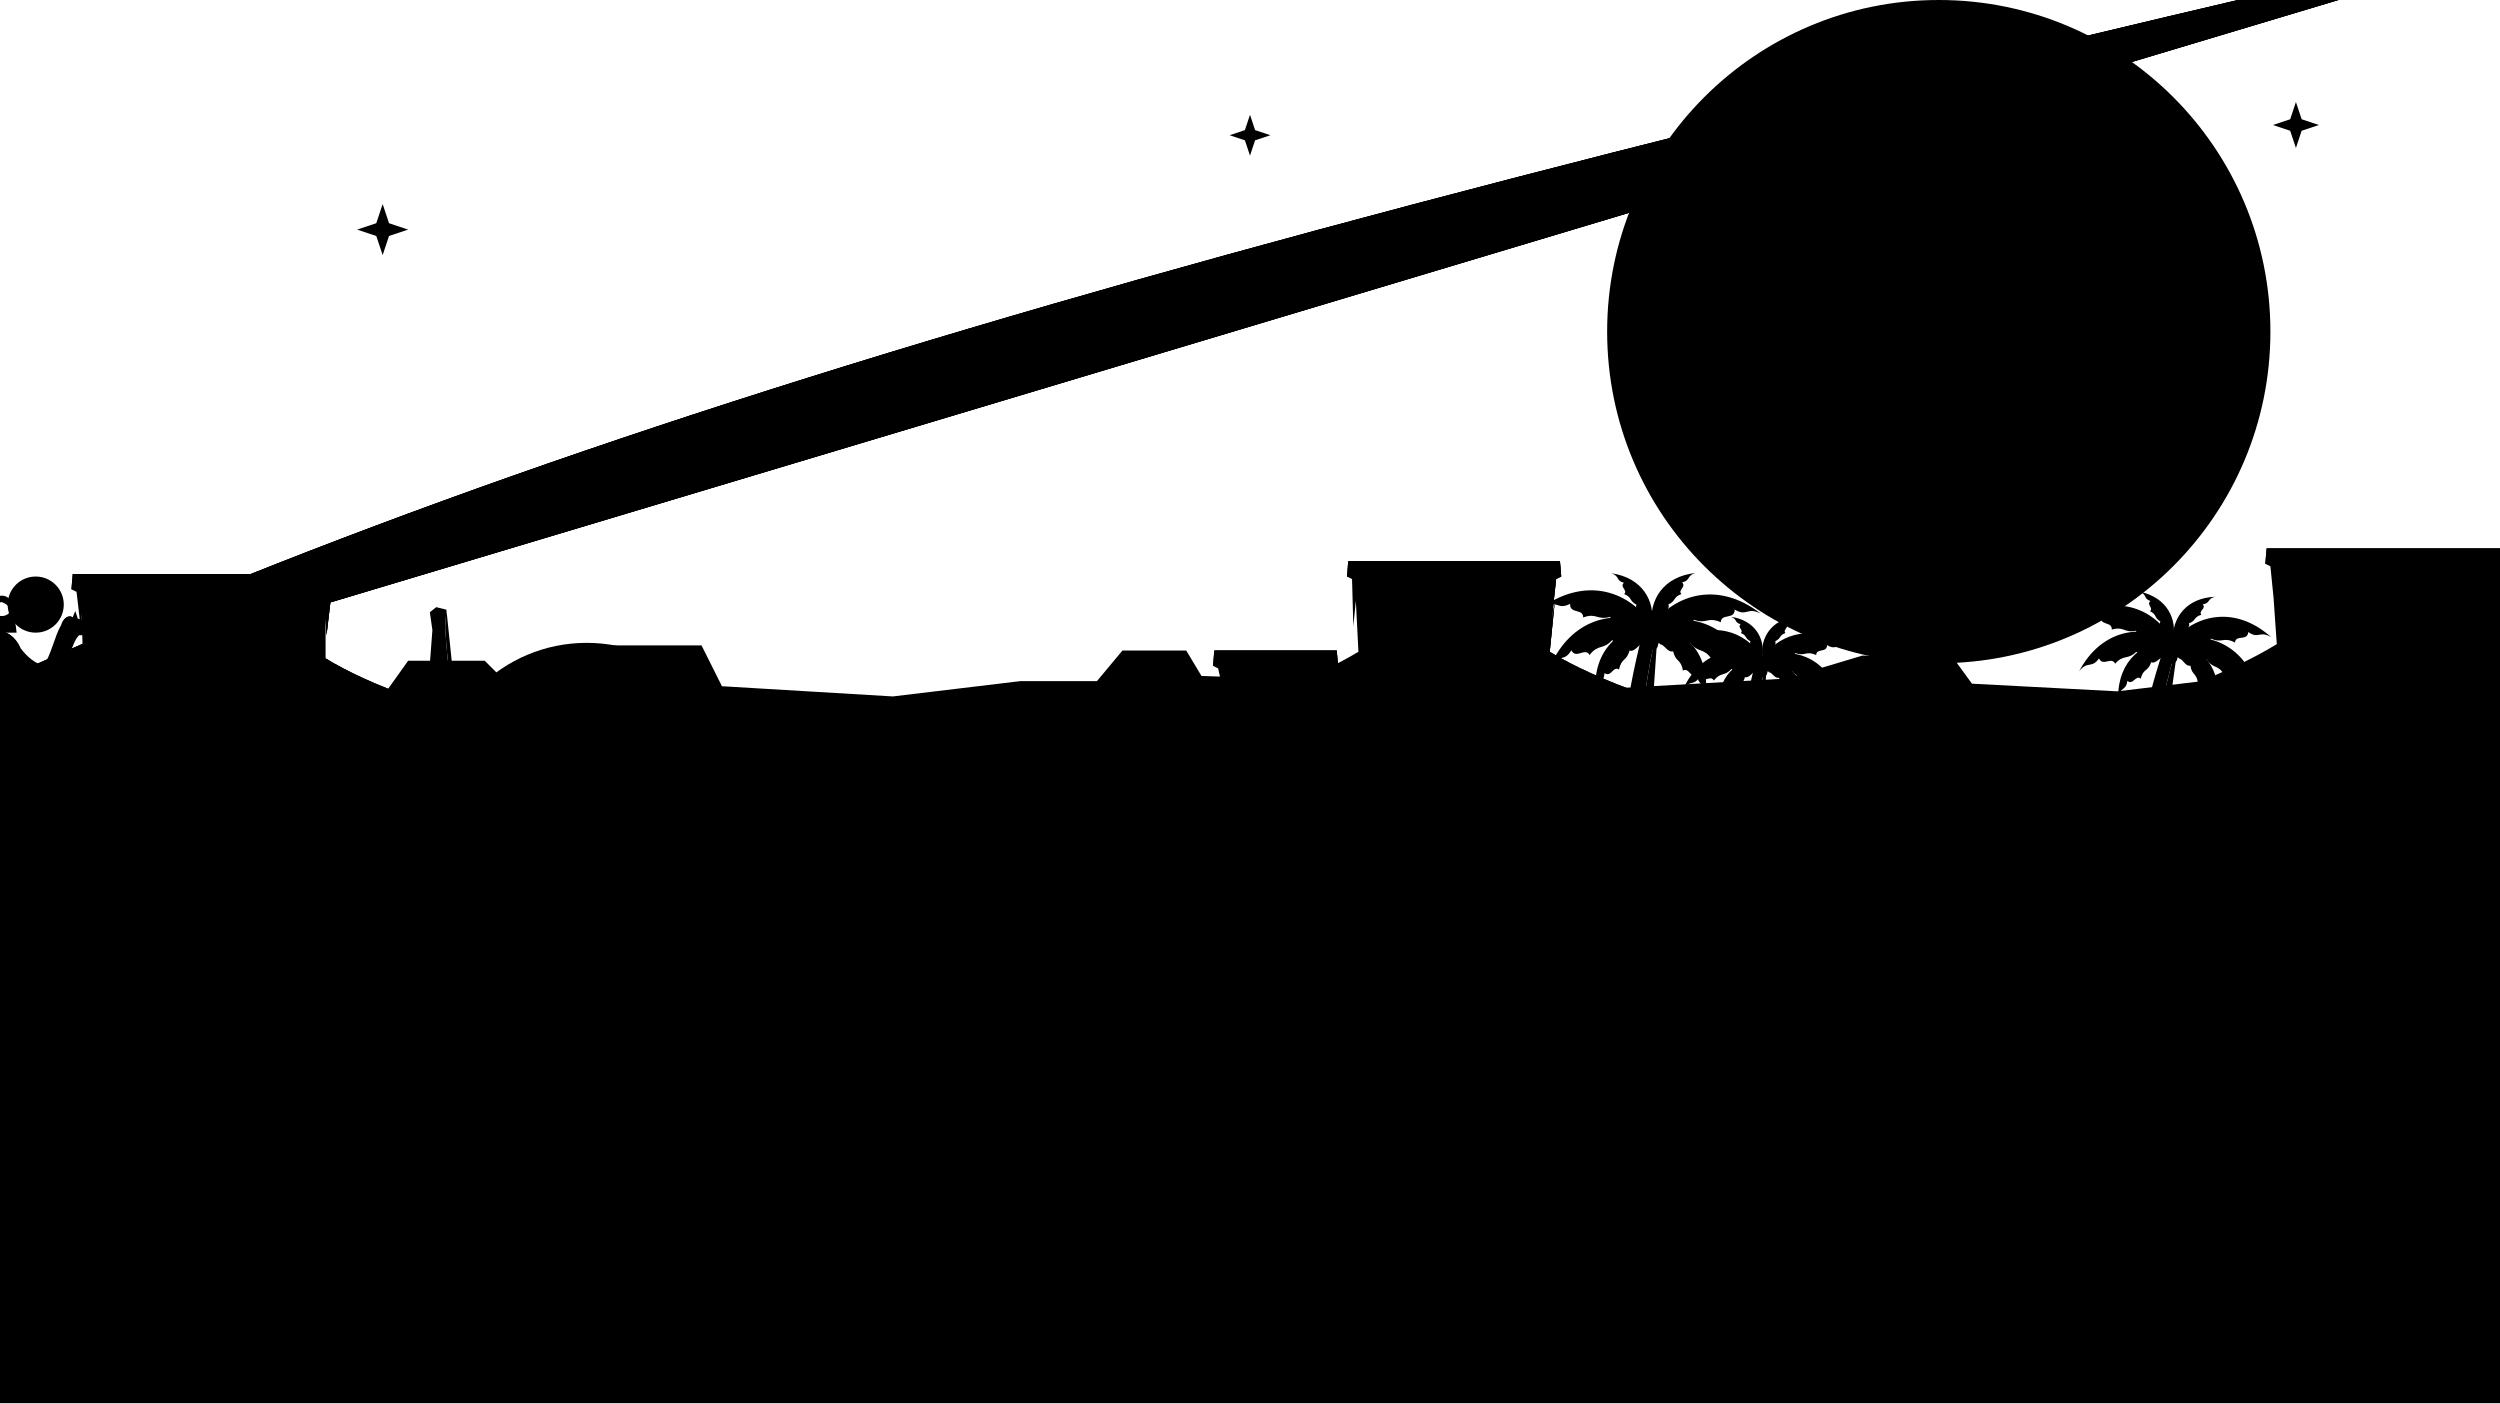
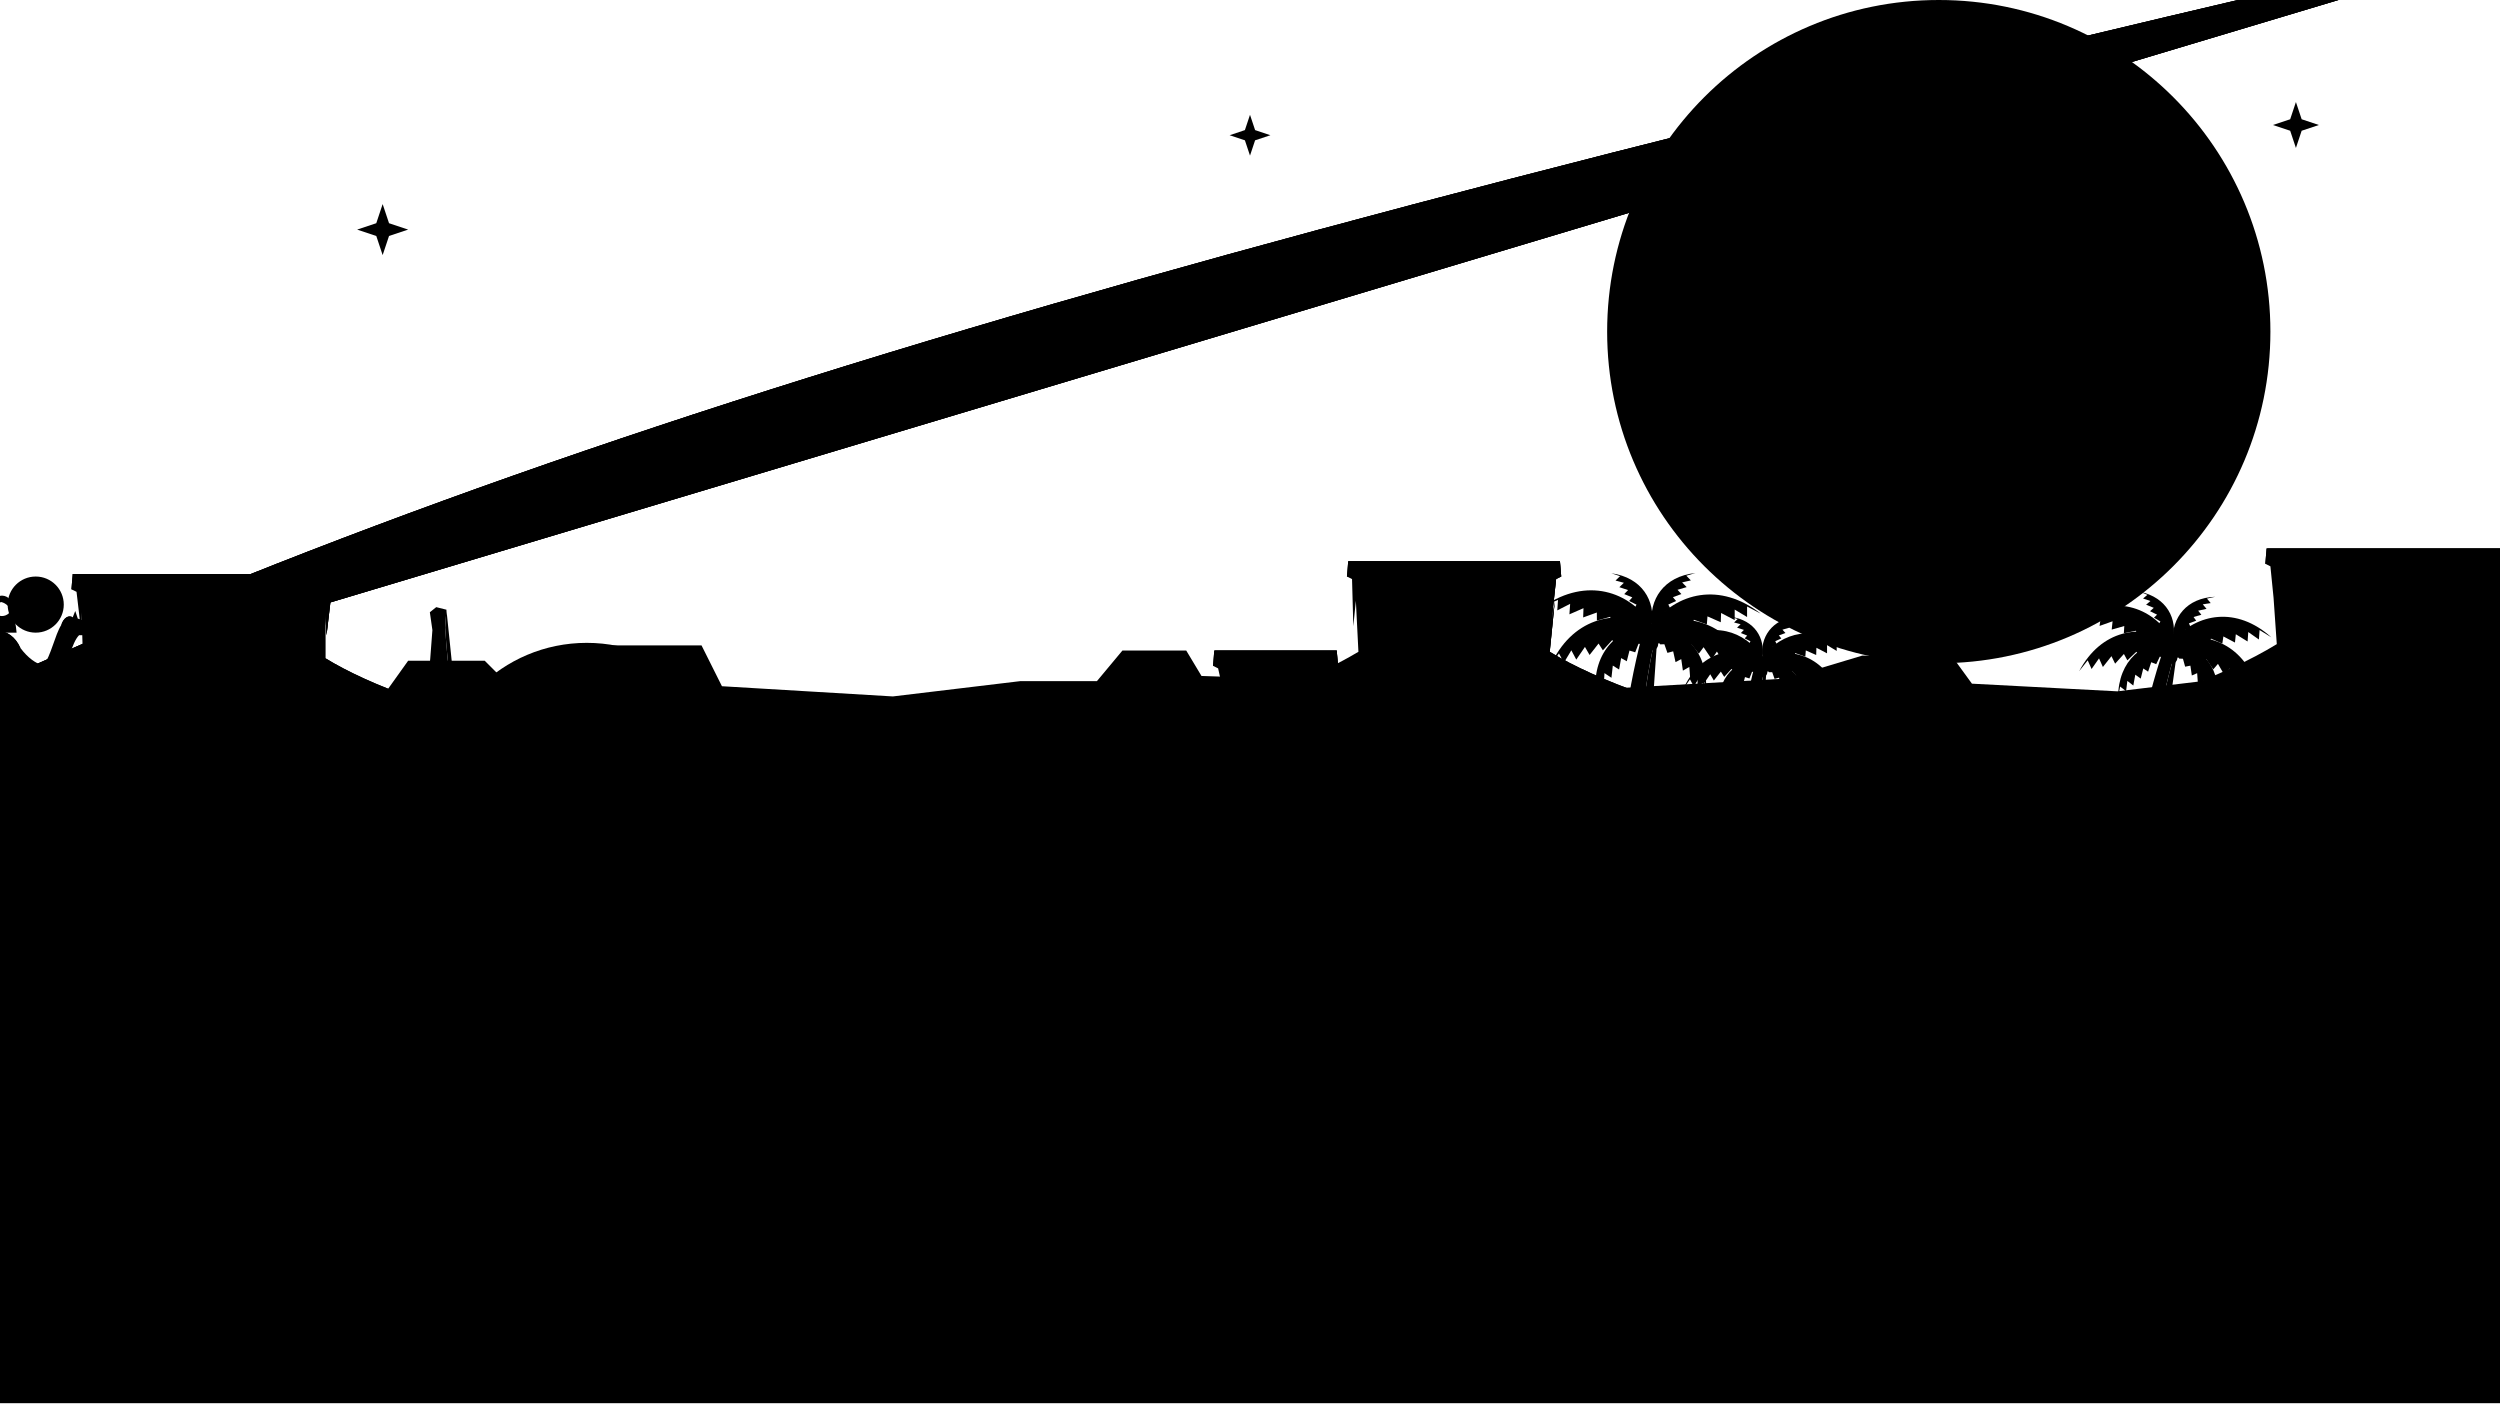
<svg data-part="camera" viewBox="0 0 196 110" preserveAspectRatio="xMidYMid slice" width="100%" height="100%" aria-hidden="true" focusable="false">
  <path data-part="milky-way" d="M-10 58C40 34 96 18 210-8" />
  <path data-part="milky-way" style="--w:18" d="M-10 58C40 34 96 18 210-8" />
  <path data-part="milky-core" d="M-10 58C40 34 96 18 210-8" />
  <path data-part="star" style="--i:0;--s:1.2" d="M64.2 8.6h.1M15.4 6h.1M112.8 19.5h.1M124.7 18.4h.1M89 15.2h.1M170.1 15.8h.1M6.3 22.3h.1M185 32.4h.1M21.9 29.9h.1M6.9 40.5h.1M34.1 36h.1" />
  <path data-part="star" style="--i:1;--s:.9" d="M127 5.2h.1M83.5 38.4h.1M189.4 4h.1M107.2 4.8h.1M48.9 27.3h.1M163.3 43.6h.1M34.3 7.2h.1M101 29.2h.1M42.1 9.1h.1M119.9 8.5h.1M7.4 14.3h.1" />
  <path data-part="star" style="--i:2;--s:.7" d="M104.9 18.1h.1M25.8 11.8h.1M61.2 37.9h.1M132.6 20.8h.1M102.8 40.5h.1M93 31.2h.1M55.5 20.3h.1M174.7 36.3h.1M2 8.7h.1M71.9 7.4h.1M185.7 21.7h.1" />
  <path data-part="star" style="--i:3;--s:.55" d="M13.1 24.3h.1M122.5 43.7h.1M36.7 27.6h.1M62.3 27.8h.1M9.5 31.4h.1M76.1 31.4h.1M70.9 40.9h.1M77.3 19.6h.1M21.5 18h.1M91.5 23.3h.1M181.9 45.5h.1" />
  <path data-part="sparkle" style="--i:0" d="M30 16l.5 1.5 1.5.5-1.5.5-.5 1.5-.5-1.5-1.5-.5 1.5-.5Z" />
  <path data-part="sparkle" style="--i:1" d="M98 9l.4 1.2 1.2.4-1.2.4-.4 1.2-.4-1.2-1.2-.4 1.2-.4Z" />
  <path data-part="sparkle" style="--i:2" d="M180 8l.45 1.35 1.35.45-1.35.45-.45 1.35-.45-1.35-1.35-.45 1.35-.45Z" />
  <g data-part="meteor" style="--i:0">
    <path data-part="meteor-tail" d="M84 6 64 16" />
    <path data-part="meteor-head" d="M70 13 64 16" />
  </g>
  <g data-part="meteor" style="--i:1">
    <path data-part="meteor-tail" d="M150 4 134 11" />
    <path data-part="meteor-head" d="M139 8.8 134 11" />
  </g>
  <g data-part="moon">
    <circle data-part="halo" cx="152" cy="26" r="26" />
    <circle data-part="halo" cx="152" cy="26" r="20" />
    <circle data-part="halo" cx="152" cy="26" r="15" />
    <circle data-part="halo" cx="152" cy="26" r="11.5" />
    <circle data-part="moon-disc" cx="152" cy="26" r="8.5" />
    <circle data-part="crater" cx="149" cy="24" r="1.6" />
    <circle data-part="crater" cx="155.2" cy="29" r="1.1" />
    <circle data-part="crater" cx="154.4" cy="22" r=".8" />
    <circle data-part="crater" cx="148.6" cy="29.6" r=".7" />
  </g>
  <path data-part="cloud" style="--i:0" d="M128 33h20M136 36.5h30M150 40h14" />
  <path data-part="cloud" style="--i:1" d="M30 30h26M40 33.5h18" />
  <g transform="translate(152 26)">
    <g data-part="bat" style="--i:0">
      <g transform="translate(0 -2)">
        <path data-part="bat-wing" d="M0 0C-1.5-1.6-3-1.8-4.2-.6-3.4-.4-3 0-2.8.6-2 .2-1 .3 0 1 1 .3 2 .2 2.8.6 3 0 3.4-.4 4.2-.6 3-1.8 1.5-1.6 0 0Z" />
      </g>
    </g>
    <g data-part="bat" style="--i:1">
      <g transform="translate(9 3) scale(.7)">
        <path data-part="bat-wing" d="M0 0C-1.5-1.6-3-1.8-4.2-.6-3.4-.4-3 0-2.8.6-2 .2-1 .3 0 1 1 .3 2 .2 2.8.6 3 0 3.4-.4 4.2-.6 3-1.8 1.5-1.6 0 0Z" />
      </g>
    </g>
  </g>
  <g data-part="layer-horizon">
    <path data-part="mesa-distant" d="M-30 60V55.5L-24 55 -22 52.6H-17L-15.6 54.6 -6 55.2 4 54.6H30L32 51.8H38L39.4 53.2H44L46 50.6H55L56.6 53.8 70 54.6 80 53.4H86L88 51H93L94.2 53 126 54 140 53.2 146 51.4H153L154.6 53.6 166 54.2 176 53 226 55V60Z" />
  </g>
  <g data-part="layer-far">
    <path data-part="mesa" d="M-34.6 57.5Q-25.1 55.4 -20.5 52.8L-20.7 49.7L-20.7 51.3L-21 48.4L-21.4 48.2L-21.3 47H-2.7L-2.6 48.2L-3 48.4L-3.1 51.3L-3.3 49.7L-3.5 52.8Q1.1 55.4 10.7 57.5ZM-10.2 57.5Q1.1 54.9 6.5 51.6L6.4 48L6.4 49.8L6 46.4L5.6 46.2L5.7 45H26.3L26.4 46.2L26 46.4L25.6 49.8L25.5 48L25.5 51.6Q30.9 54.9 42.2 57.5ZM90.5 57.5Q94 56.4 96 55.1L95.6 53.2L95.9 54.2L95.5 52.4L95.1 52.2L95.2 51H104.8L104.9 52.2L104.5 52.4L104.4 54.2L104 53.2L104 55.1Q106 56.4 109.5 57.5ZM88.5 57.5Q100.7 54.6 106.5 51.1L106.3 47.1L106.1 49.1L106 45.4L105.6 45.2L105.7 44H122.3L122.4 45.2L122 45.4L121.6 49.1L121.9 47.1L121.5 51.1Q127.3 54.6 139.6 57.5ZM159.2 57.5Q172.3 54.3 178.5 50.5L178.2 46.2L178.4 48.4L178 44.4L177.6 44.2L177.7 43H198.3L198.4 44.2L198 44.4L197.7 48.4L197.7 46.2L197.5 50.5Q203.7 54.3 216.8 57.5ZM195 57.5Q199.2 55.9 201.5 54L201.1 51.5L201.5 52.7L201 50.4L200.6 50.2L200.7 49H211.3L211.4 50.2L211 50.4L210.5 52.7L210.8 51.5L210.5 54Q212.8 55.9 217 57.5Z" />
    <path data-part="mesa-lit" d="M-8.8 48.4H-3L-3.1 51.3L-3.3 49.7L-3.5 52.8Q1.1 55.4 10.7 57.5H-7.3L-8 52.8ZM19.6 46.4H26L25.6 49.8L25.5 48L25.5 51.6Q30.9 54.9 42.2 57.5H21.1L20.4 51.6ZM101.6 52.4H104.5L104.4 54.2L104 53.2L104 55.1Q106 56.4 109.5 57.5H103.1L102.4 55.1ZM116.9 45.4H122L121.6 49.1L121.9 47.1L121.5 51.1Q127.3 54.6 139.6 57.5H118.4L117.7 51.1ZM191.6 44.4H198L197.7 48.4L197.7 46.2L197.5 50.5Q203.7 54.3 216.8 57.5H193.1L192.4 50.5ZM207.8 50.4H211L210.5 52.7L210.8 51.5L210.5 54Q212.8 55.9 217 57.5H209.3L208.6 54Z" />
    <path data-part="talus" d="M-22.2 54l-2.7 2.8M-24.1 54l-5.6 2.8M-22.9 54l-3.8 2.8M0.3 54l5.9 2.8M-1.3 54l3.5 2.8M-2.1 54l2.2 2.8M2.4 53.1l-6.5 3.5M4.5 53.1l-3.1 3.5M4.6 53.1l-3 3.5M29.8 53.1l6.7 3.5M29.5 53.1l6.3 3.5M27.7 53.1l3.5 3.5M95.5 55.7l-0.7 1.4M95.3 55.7l-1.1 1.4M95.1 55.7l-1.4 1.4M104.5 55.7l0.8 1.4M104.6 55.7l1 1.4M104.8 55.7l1.2 1.4M102.9 52.7l-5.6 3.9M104.7 52.7l-2.8 3.9M102.8 52.7l-5.8 3.9M126.4 52.7l7.7 3.9M126 52.7l7.1 3.9M125.5 52.7l6.3 3.9M175.1 52.2l-5.4 4.2M175.7 52.2l-4.4 4.2M173.8 52.2l-7.4 4.2M202.7 52.2l8.2 4.2M200.8 52.2l5.2 4.2M199.4 52.2l3 4.2M200.6 54.9l-1.5 2.1M200.2 54.9l-2.1 2.1M200.4 54.9l-1.8 2.1M211.7 54.9l1.9 2.1M211.9 54.9l2.2 2.1M211.5 54.9l1.5 2.1" />
    <path data-part="mesa-strata" d="M-20.4 49.9l3.9 -0.2M-15.2 49.9l4.1 0.1M-10.4 49.9l2.8 -0.2M-6 49.9l2.2 -0.2M-20.4 51.6l4.2 0.1M-15.4 51.6l1.7 0M-13 51.6l2.3 -0.1M-9.9 51.6l3.4 -0M-4.8 51.6l1.4 0.1M6.6 48l5.4 0.1M12.8 48l2.6 -0.2M16.1 48l4.7 -0.2M22.1 48l2.3 -0.2M6.6 49.7l4.1 -0.2M11.9 49.7l2.4 -0.1M16.1 49.7l4.7 -0.1M22.5 49.7l1.9 -0.1M96.1 53.6l5 0.1M102.3 53.6l1.6 -0.2M96.1 54.1l4.3 -0.1M102.1 54.1l1.7 -0.1M106.6 47.6l4.2 0.1M112.1 47.6l2.1 -0.2M115 47.6l5.1 0.1M106.6 48.9l4.1 -0M112.2 48.9l2.8 0.2M115.8 48.9l3.7 0.1M178.6 46.6l1.9 0.1M181.3 46.6l3.9 -0M186.2 46.6l4.3 -0M191.9 46.6l5.2 -0.1M178.6 48.3l4.2 -0.1M183.7 48.3l5.1 0.1M190 48.3l5.1 -0.1M196.6 48.3l1.4 -0M201.6 51.6l2.8 0.1M205.1 51.6l2.1 -0M208 51.6l2.3 -0.1M201.6 52.5l4.1 -0M207 52.5l2.7 0.2" />
    <path data-part="mesa-gully" d="M-9.4 52.8l-0.1 -1.7M-4 52.8l0.2 -2M-8.7 52.8l-0.2 -1.6M-15.4 52.8l0.2 -1.4M-13.6 52.8l-0.1 -1.9M-4.7 52.8l-0.3 -1.9M18.6 51.6l0.3 -1.5M10.8 51.6l0.2 -1.6M12.9 51.6l-0.3 -1.7M8.6 51.6l-0.2 -2M17.8 51.6l-0 -1.8M24.3 51.6l0 -1.9M101.5 55.1l-0.2 -1.4M100.4 55.1l0.1 -1.3M98.5 55.1l-0.2 -1.2M117.3 51.1l0.2 -2.2M119.8 51.1l0.1 -1.8M119.6 51.1l-0 -2.4M118.1 51.1l0 -2.4M115.7 51.1l0 -1.8M195.5 50.5l-0.1 -2.6M189.5 50.5l-0.2 -1.8M187.9 50.5l0.2 -2.5M191.8 50.5l-0.1 -2.7M182 50.5l-0.1 -2M182.9 50.5l0.1 -2M207.5 54l-0 -1.4M203.4 54l-0 -1.4M207.7 54l-0.1 -1.4" />
    <path data-part="mesa-cap" d="M-21.4 48.2L-21.3 47H-2.7L-2.6 48.2ZM5.6 46.2L5.7 45H26.3L26.4 46.2ZM95.1 52.2L95.2 51H104.8L104.9 52.2ZM105.6 45.2L105.7 44H122.3L122.4 45.2ZM177.6 44.2L177.7 43H198.3L198.4 44.2ZM200.6 50.2L200.7 49H211.3L211.4 50.2Z" />
    <path data-part="spire" d="M33 57.5Q33.6 54 33.9 49.4L33.7 48 34.2 47.6 35 47.8 34.9 49.2Q35.2 54 36 57.5Z" />
    <path data-part="mesa-rim" d="M-21.3 47H-2.7L-2.6 48.2L-3 48.4L-3.1 51.3L-3.3 49.7L-3.5 52.8M5.7 45H26.3L26.4 46.2L26 46.4L25.6 49.8L25.5 48L25.5 51.6M95.2 51H104.8L104.9 52.2L104.5 52.4L104.4 54.2L104 53.2L104 55.1M105.7 44H122.3L122.4 45.2L122 45.4L121.6 49.1L121.9 47.1L121.5 51.1M177.7 43H198.3L198.4 44.2L198 44.4L197.7 48.4L197.7 46.2L197.5 50.5M200.7 49H211.3L211.4 50.2L211 50.4L210.5 52.7L210.8 51.5L210.5 54M35 47.8 34.9 49.2Q35.2 54 36 57.5" />
    <path data-part="haze" d="M-30 56.6H226M-30 54.6H226" />
  </g>
  <g data-part="layer-mid">
    <path data-part="dune-far" d="M-40 60C-10 57 10 56 40 56.5S90 57.5 120 57 180 56 240 57V84H-40Z" />
    <path data-part="ridge" d="M-40 60C-10 57 10 56 40 56.5S90 57.5 120 57 180 56 240 57" />
    <path data-part="ripple" d="M8 61q6-1 12 0M46 62.5q8-1.2 16 0M98 61.5q7-1 14 0M150 62q6-1 12 0M26 65q9-1.2 18 0M120 65.5q8-1 16 0" />
    <g transform="translate(0 57)">
      <g data-part="caravan">
        <path data-part="leg" data-far="" d="M-2.3-3.1l-.25 1.6.25 1.5" />
        <path data-part="leg" data-far="" data-lag="" d="M3.4-3.1l.25 1.6-.25 1.5" />
        <path data-part="camel" d="M-4.5-4.2C-4.6-5.6-3.4-6.4-2.2-6.3-1.2-8 .8-8 1.6-6.2 2.2-5.4 2.8-5 3.4-4.8 4-5.6 4.3-7.2 4.8-8 5-8.6 5.4-8.8 5.7-8.6L5.9-9.1 6.1-8.5C6.6-8.4 7-8 7.3-7.5L7.1-7.2 6.2-7.2C5.6-6.6 5.4-5 4.6-3.8 4.2-3.1 3.4-2.8 2.6-2.8H-3.4C-4.2-2.9-4.6-3.4-4.5-4.2Z" />
        <path data-part="camel-line" d="M-4.4-4.1Q-5.3-3.6-5.1-2.3" />
        <path data-part="rim" d="M-4.5-4.2C-4.6-5.6-3.4-6.4-2.2-6.3-1.2-8 .8-8 1.6-6.2M4.8-8C5-8.6 5.4-8.8 5.7-8.6" />
        <path data-part="saddle" d="M-2.1-6.1C-1.4-7.2.6-7.3 1.4-6.1L1.1-4.8H-1.8Z" />
        <path data-part="saddle-stripe" d="M-1.9-5.4H1.2" />
        <path data-part="leg" data-lag="" d="M-3.2-3.1l-.25 1.6.25 1.5" />
        <path data-part="leg" d="M2.5-3.1l.25 1.6-.25 1.5" />
        <path data-part="rider" d="M-1.2-7.4C-1.1-8.6-.7-9.6.1-9.8.9-9.6 1.2-8.6 1.3-7.4ZM.1-10.3a.8.8 0 1 0 .1 0Z" />
        <g transform="translate(-.4 -10.6)">
          <path data-part="scarf" d="M0 0C-.8.2-1.6.8-2.2 1.4-1.4 1.2-.8 1-.2.7Z" />
        </g>
        <path data-part="camel-line" d="M.9-8.8 2.6-10.2" />
        <circle data-part="lantern-glow" cx="2.8" cy="-9.6" r="2.2" />
        <circle data-part="lantern-glow" cx="2.8" cy="-9.6" r="1.2" />
        <circle data-part="lantern" cx="2.8" cy="-9.6" r=".55" />
        <g transform="translate(-11 0)">
          <path data-part="leg" data-far="" d="M-2.3-3.1l-.25 1.6.25 1.5" />
          <path data-part="leg" data-far="" data-lag="" d="M3.4-3.1l.25 1.6-.25 1.5" />
          <path data-part="camel" d="M-4.5-4.2C-4.6-5.6-3.4-6.4-2.2-6.3-1.2-8 .8-8 1.6-6.2 2.2-5.4 2.8-5 3.4-4.8 4-5.6 4.3-7.2 4.8-8 5-8.6 5.4-8.8 5.7-8.6L5.9-9.1 6.1-8.5C6.6-8.4 7-8 7.3-7.5L7.1-7.2 6.2-7.2C5.6-6.6 5.4-5 4.6-3.8 4.2-3.1 3.4-2.8 2.6-2.8H-3.4C-4.2-2.9-4.6-3.4-4.5-4.2Z" />
          <path data-part="camel-line" d="M-4.4-4.1Q-5.3-3.6-5.1-2.3" />
          <path data-part="rim" d="M-4.5-4.2C-4.6-5.6-3.4-6.4-2.2-6.3-1.2-8 .8-8 1.6-6.2M4.8-8C5-8.6 5.4-8.8 5.7-8.6" />
          <path data-part="saddle" d="M-2.1-6.1C-1.4-7.2.6-7.3 1.4-6.1L1.1-4.8H-1.8Z" />
          <path data-part="saddle-stripe" d="M-1.9-5.4H1.2" />
          <path data-part="leg" data-lag="" d="M-3.2-3.1l-.25 1.6.25 1.5" />
          <path data-part="leg" d="M2.5-3.1l.25 1.6-.25 1.5" />
          <path data-part="pack" d="M-2.6-7.6h3.6l-.3 1.6h-3Z" />
        </g>
        <g transform="translate(-22 0)">
          <path data-part="leg" data-far="" d="M-2.3-3.1l-.25 1.6.25 1.5" />
          <path data-part="leg" data-far="" data-lag="" d="M3.4-3.1l.25 1.6-.25 1.5" />
          <path data-part="camel" d="M-4.5-4.2C-4.6-5.6-3.4-6.4-2.2-6.3-1.2-8 .8-8 1.6-6.2 2.2-5.4 2.8-5 3.4-4.8 4-5.6 4.3-7.2 4.8-8 5-8.6 5.4-8.8 5.7-8.6L5.9-9.1 6.1-8.5C6.6-8.4 7-8 7.3-7.5L7.1-7.2 6.2-7.2C5.6-6.6 5.4-5 4.6-3.8 4.2-3.1 3.4-2.8 2.6-2.8H-3.4C-4.2-2.9-4.6-3.4-4.5-4.2Z" />
          <path data-part="camel-line" d="M-4.4-4.1Q-5.3-3.6-5.1-2.3" />
          <path data-part="rim" d="M-4.5-4.2C-4.6-5.6-3.4-6.4-2.2-6.3-1.2-8 .8-8 1.6-6.2M4.8-8C5-8.6 5.4-8.8 5.7-8.6" />
          <path data-part="saddle" d="M-2.1-6.1C-1.4-7.2.6-7.3 1.4-6.1L1.1-4.8H-1.8Z" />
          <path data-part="saddle-stripe" d="M-1.9-5.4H1.2" />
          <path data-part="leg" data-lag="" d="M-3.2-3.1l-.25 1.6.25 1.5" />
          <path data-part="leg" d="M2.5-3.1l.25 1.6-.25 1.5" />
          <path data-part="pack" d="M-2.4-7.4h3.2l-.3 1.4h-2.6Z" />
        </g>
      </g>
    </g>
  </g>
  <g data-part="layer-near">
    <path data-part="dune" d="M-40 70C-10 64 20 62.5 50 64.5S100 68 128 64 190 61 240 64V110H-40Z" />
    <path data-part="ridge" d="M-40 70C-10 64 20 62.5 50 64.5S100 68 128 64 190 61 240 64" />
    <g transform="translate(46 65)">
      <ellipse data-part="fire-glow" cx="0" cy=".3" rx="15" ry="3" />
      <ellipse data-part="fire-glow" cx="0" cy=".3" rx="9.5" ry="2" />
      <ellipse data-part="fire-glow" cx="0" cy=".3" rx="5" ry="1.2" />
      <circle data-part="fire-glow" cx="0" cy="-2.6" r="12" />
      <circle data-part="fire-glow" cx="0" cy="-2.6" r="8" />
      <circle data-part="fire-glow" cx="0" cy="-2.6" r="5" />
      <circle data-part="fire-glow" cx="0" cy="-2.6" r="3" />
    </g>
    <g transform="translate(26 65)">
      <path data-part="guy-rope" d="M2.4-5.6-2.6 0M10.6-4.8 15.6 0M-2.6 0v-.7M15.6 0v-.7" />
      <ellipse data-part="tent-spill" cx="6.6" cy=".3" rx="4.2" ry=".8" />
      <path data-part="tent" d="M0 0 5-8.5 6.5 0Z" />
      <path data-part="tent-lit" d="M6.5 0 5-8.5 13 0Z" />
      <path data-part="tent-door" d="M4.6 0 5.6-4.4 7.8 0Z" />
      <path data-part="tent-glow" d="M5.4 0 5.8-2.4 7 0Z" />
      <path data-part="tent-flap" d="M5.6-4.4 7.8 0 9-.4Z" />
      <path data-part="tent-pole" d="M5-8.5l-.9-1.6M5-8.5l1-1.5" />
    </g>
    <g transform="translate(53 65)">
      <ellipse data-part="sitter-shadow" cx="5" cy=".25" rx="4" ry=".5" />
      <path data-part="log" d="M-2.4.1H3.6" />
      <path data-part="sitter" d="M2.4-.2C2.6-1.8 2.4-3.1 1.8-3.9 1.3-4.4.6-4.4.2-3.9L-.6-2.5C-1-2.3-1.5-2.1-1.6-1.5L-1.8-.2ZM1.1-5.7a.85.85 0 1 0 .1 0Z" />
      <path data-part="fire-rim" d="M.2-3.9-.6-2.5C-1-2.3-1.5-2.1-1.6-1.5M.4-5.4Q.2-5 .3-4.6" />
    </g>
    <g transform="translate(46 65)">
      <path data-part="stone" d="M-4 .3a.8.5 0 1 0 1.6 0 .8.5 0 1 0-1.6 0ZM-2.4.7a.7.45 0 1 0 1.4 0 .7.45 0 1 0-1.4 0ZM1 .7a.7.45 0 1 0 1.4 0 .7.45 0 1 0-1.4 0ZM2.4.3a.8.5 0 1 0 1.6 0 .8.5 0 1 0-1.6 0Z" />
      <path data-part="log" d="M-2.6-.2 2.2-1.3M-2.2-1.3 2.6-.2" />
      <path data-part="log-end" d="M-2.6-.2h.1M2.6-.2h.1" />
      <path data-part="flame" d="M-.6.1C-2.3-1-2.1-3-1.2-4.4-1-3.2-.3-2.8-.1-3.6.2-5 .8-6.4 1.7-7.4 1.4-5.6 2.6-4.4 2.2-2.4 2-.9 1-.1-.6.1Z" />
      <path data-part="flame-mid" d="M-.3 0C-1.5-.8-1.4-2.3-.7-3.3-.5-2.4 0-2.2.1-2.8.4-3.8.8-4.6 1.3-5.2 1.2-3.9 1.9-3 1.6-1.6 1.4-.6.8-.1-.3 0Z" />
      <path data-part="flame-core" d="M.2-.1C-.6-.6-.5-1.6.1-2.6.3-1.9.8-1.6.8-1 .8-.4.6-.1.2-.1Z" />
      <circle data-part="ember" style="--i:0;--x:-3px" cx="0" cy="-5" r=".4" />
      <circle data-part="ember" style="--i:1;--x:2px" cx=".5" cy="-5.5" r=".3" />
      <circle data-part="ember" style="--i:2;--x:-1px" cx="-.4" cy="-4.5" r=".35" />
      <circle data-part="ember" style="--i:3;--x:3px" cx=".2" cy="-5" r=".25" />
      <circle data-part="ember" style="--i:4;--x:-2px" cx=".8" cy="-4.8" r=".3" />
      <circle data-part="ember" style="--i:5;--x:1px" cx="-.2" cy="-5.2" r=".25" />
      <circle data-part="puff" style="--i:0" cx=".4" cy="-8" r="1.2" />
      <circle data-part="puff" style="--i:1" cx=".4" cy="-8" r="1.2" />
      <circle data-part="puff" style="--i:2" cx=".4" cy="-8" r="1.2" />
    </g>
    <ellipse data-part="pond-bank" cx="150" cy="67.2" rx="20" ry="3.8" />
    <ellipse data-part="pond" cx="150" cy="67.2" rx="17" ry="2.8" />
    <path data-part="pond-sky" d="M135 66.2Q150 63.9 165 66.2" />
    <path data-part="reflection" style="--i:0" d="M149.6 65.5h5" />
    <path data-part="reflection" style="--i:1" d="M150.6 66.3h3" />
    <path data-part="reflection" style="--i:2" d="M149 67.1h6.2" />
    <path data-part="reflection" style="--i:3" d="M150.9 67.9h2.4" />
    <path data-part="reflection" style="--i:4" d="M150.2 68.7h3.8" />
    <path data-part="glint" style="--i:0" d="M140 67.4h1.4" />
    <path data-part="glint" style="--i:1" d="M160.4 66.6h1.2" />
    <path data-part="glint" style="--i:2" d="M144.6 68.6h.9" />
    <g transform="translate(128 65)">
      <path data-part="trunk" d="M-.9 0C-1.2-6-.4-11 1-16.2L2-16C.8-11 .2-6 .9 0Z" />
      <path data-part="trunk-ring" d="M-1-2.6H.9M-.95-5.3H.75M-.8-8H.65M-.5-10.7H.75M-.1-13.4H1.1" />
      <path data-part="trunk-rim" d="M.9 0C.2-6 .8-11 2-16" />
      <g transform="translate(1.5 -16)">
        <g data-part="crown">
-           <path data-part="frond" transform="rotate(-14)" d="M0 0C2.5-2 6-2 8.5 1.2 7.6.4 7.4 1.2 6.6.4 6.4 1.2 5.5.4 5.3 1.1 4.4.4 4.2 1 3.3.4 3 .9 2.2.5 1.9.8 1.2.5Q.6.5 0 0Z" />
-           <path data-part="frond" transform="rotate(18)" d="M0 0C2.5-2 6-2 8.5 1.2 7.6.4 7.4 1.2 6.6.4 6.4 1.2 5.5.4 5.3 1.1 4.4.4 4.2 1 3.3.4 3 .9 2.2.5 1.9.8 1.2.5Q.6.5 0 0Z" />
-           <path data-part="frond" transform="rotate(44) scale(.8)" d="M0 0C2.5-2 6-2 8.5 1.2 7.6.4 7.4 1.2 6.6.4 6.4 1.2 5.5.4 5.3 1.1 4.4.4 4.2 1 3.3.4 3 .9 2.2.5 1.9.8 1.2.5Q.6.5 0 0Z" />
-           <path data-part="frond" transform="scale(-1 1) rotate(-18)" d="M0 0C2.5-2 6-2 8.5 1.2 7.6.4 7.4 1.2 6.6.4 6.4 1.2 5.5.4 5.3 1.1 4.4.4 4.2 1 3.3.4 3 .9 2.2.5 1.9.8 1.2.5Q.6.5 0 0Z" />
-           <path data-part="frond" transform="scale(-1 1) rotate(14)" d="M0 0C2.5-2 6-2 8.5 1.2 7.6.4 7.4 1.2 6.6.4 6.4 1.2 5.5.4 5.3 1.1 4.4.4 4.2 1 3.3.4 3 .9 2.2.5 1.9.8 1.2.5Q.6.5 0 0Z" />
-           <path data-part="frond" transform="scale(-1 1) rotate(42) scale(.8)" d="M0 0C2.5-2 6-2 8.5 1.2 7.6.4 7.4 1.2 6.6.4 6.4 1.2 5.5.4 5.3 1.1 4.4.4 4.2 1 3.3.4 3 .9 2.2.5 1.9.8 1.2.5Q.6.5 0 0Z" />
-           <path data-part="frond" transform="rotate(-58) scale(.62)" d="M0 0C2.5-2 6-2 8.5 1.2 7.6.4 7.4 1.2 6.6.4 6.4 1.2 5.5.4 5.3 1.1 4.4.4 4.2 1 3.3.4 3 .9 2.2.5 1.9.8 1.2.5Q.6.5 0 0Z" />
-           <path data-part="frond" transform="scale(-1 1) rotate(-60) scale(.6)" d="M0 0C2.5-2 6-2 8.5 1.2 7.6.4 7.4 1.2 6.6.4 6.4 1.2 5.5.4 5.3 1.1 4.4.4 4.2 1 3.3.4 3 .9 2.2.5 1.9.8 1.2.5Q.6.5 0 0Z" />
+           <path data-part="frond" transform="rotate(-14)" d="M0 0C2.5-2 6-2 8.5 1.2L7.6.4 7.4 1.2 6.6.4 6.4 1.2 5.5.4 5.3 1.1 4.4.4 4.2 1 3.3.4 3 .9 2.2.5 1.9.8 1.2.5Q.6.5 0 0Z" />
+           <path data-part="frond" transform="rotate(18)" d="M0 0C2.5-2 6-2 8.5 1.2L7.6.4 7.4 1.2 6.6.4 6.4 1.2 5.5.4 5.3 1.1 4.4.4 4.2 1 3.3.4 3 .9 2.2.5 1.9.8 1.2.5Q.6.5 0 0Z" />
+           <path data-part="frond" transform="rotate(44) scale(.8)" d="M0 0C2.5-2 6-2 8.5 1.2L7.6.4 7.4 1.2 6.6.4 6.4 1.2 5.5.4 5.3 1.1 4.4.4 4.2 1 3.3.4 3 .9 2.2.5 1.9.8 1.2.5Q.6.5 0 0Z" />
+           <path data-part="frond" transform="scale(-1 1) rotate(-18)" d="M0 0C2.5-2 6-2 8.5 1.2L7.6.4 7.4 1.2 6.6.4 6.4 1.2 5.5.4 5.3 1.1 4.4.4 4.2 1 3.3.4 3 .9 2.2.5 1.9.8 1.2.5Q.6.5 0 0Z" />
+           <path data-part="frond" transform="scale(-1 1) rotate(14)" d="M0 0C2.5-2 6-2 8.5 1.2L7.6.4 7.4 1.2 6.6.4 6.4 1.2 5.5.4 5.3 1.1 4.4.4 4.2 1 3.3.4 3 .9 2.2.5 1.9.8 1.2.5Q.6.5 0 0Z" />
+           <path data-part="frond" transform="scale(-1 1) rotate(42) scale(.8)" d="M0 0C2.5-2 6-2 8.5 1.2L7.6.4 7.4 1.2 6.6.4 6.4 1.2 5.5.4 5.3 1.1 4.4.4 4.2 1 3.3.4 3 .9 2.2.5 1.9.8 1.2.5Q.6.5 0 0Z" />
+           <path data-part="frond" transform="rotate(-58) scale(.62)" d="M0 0C2.5-2 6-2 8.5 1.2L7.6.4 7.4 1.2 6.6.4 6.4 1.2 5.5.4 5.3 1.1 4.4.4 4.2 1 3.3.4 3 .9 2.2.5 1.9.8 1.2.5Q.6.5 0 0Z" />
+           <path data-part="frond" transform="scale(-1 1) rotate(-60) scale(.6)" d="M0 0C2.5-2 6-2 8.5 1.2L7.6.4 7.4 1.2 6.6.4 6.4 1.2 5.5.4 5.3 1.1 4.4.4 4.2 1 3.3.4 3 .9 2.2.5 1.9.8 1.2.5Q.6.5 0 0Z" />
          <circle data-part="coconut" cx="-.5" cy=".7" r=".55" />
          <circle data-part="coconut" cx=".5" cy=".9" r=".55" />
          <circle data-part="coconut" cx="0" cy="1.5" r=".5" />
        </g>
      </g>
    </g>
    <g transform="translate(137 64) scale(.78)" style="--i:1">
      <path data-part="trunk" d="M-.9 0C-1.2-6-.4-11 1-16.2L2-16C.8-11 .2-6 .9 0Z" />
      <path data-part="trunk-ring" d="M-1-2.6H.9M-.95-5.3H.75M-.8-8H.65M-.5-10.7H.75M-.1-13.4H1.1" />
      <path data-part="trunk-rim" d="M.9 0C.2-6 .8-11 2-16" />
      <g transform="translate(1.5 -16)">
        <g data-part="crown">
-           <path data-part="frond" transform="rotate(-14)" d="M0 0C2.5-2 6-2 8.5 1.2 7.6.4 7.4 1.2 6.6.4 6.4 1.2 5.5.4 5.3 1.1 4.4.4 4.2 1 3.3.4 3 .9 2.2.5 1.9.8 1.2.5Q.6.5 0 0Z" />
-           <path data-part="frond" transform="rotate(18)" d="M0 0C2.5-2 6-2 8.5 1.2 7.6.4 7.4 1.2 6.6.4 6.4 1.2 5.5.4 5.3 1.1 4.4.4 4.2 1 3.3.4 3 .9 2.2.5 1.9.8 1.2.5Q.6.5 0 0Z" />
-           <path data-part="frond" transform="rotate(44) scale(.8)" d="M0 0C2.5-2 6-2 8.5 1.2 7.6.4 7.4 1.2 6.6.4 6.4 1.2 5.5.4 5.3 1.1 4.4.4 4.2 1 3.3.4 3 .9 2.2.5 1.9.8 1.2.5Q.6.5 0 0Z" />
-           <path data-part="frond" transform="scale(-1 1) rotate(-18)" d="M0 0C2.5-2 6-2 8.5 1.2 7.6.4 7.4 1.2 6.6.4 6.4 1.2 5.5.4 5.3 1.1 4.4.4 4.2 1 3.3.4 3 .9 2.2.5 1.9.8 1.2.5Q.6.5 0 0Z" />
-           <path data-part="frond" transform="scale(-1 1) rotate(14)" d="M0 0C2.5-2 6-2 8.5 1.2 7.6.4 7.4 1.2 6.6.4 6.4 1.2 5.5.4 5.3 1.1 4.4.4 4.2 1 3.3.4 3 .9 2.2.5 1.9.8 1.2.5Q.6.5 0 0Z" />
-           <path data-part="frond" transform="scale(-1 1) rotate(42) scale(.8)" d="M0 0C2.5-2 6-2 8.5 1.2 7.6.4 7.4 1.2 6.6.4 6.4 1.2 5.5.4 5.3 1.1 4.4.4 4.2 1 3.3.4 3 .9 2.2.5 1.9.8 1.2.5Q.6.5 0 0Z" />
-           <path data-part="frond" transform="rotate(-58) scale(.62)" d="M0 0C2.5-2 6-2 8.5 1.2 7.6.4 7.4 1.2 6.6.4 6.4 1.2 5.5.4 5.3 1.1 4.4.4 4.2 1 3.3.4 3 .9 2.2.5 1.9.8 1.2.5Q.6.5 0 0Z" />
-           <path data-part="frond" transform="scale(-1 1) rotate(-60) scale(.6)" d="M0 0C2.5-2 6-2 8.5 1.2 7.6.4 7.4 1.2 6.6.4 6.4 1.2 5.5.4 5.3 1.1 4.4.4 4.2 1 3.3.4 3 .9 2.2.5 1.9.8 1.2.5Q.6.5 0 0Z" />
+           <path data-part="frond" transform="rotate(-14)" d="M0 0C2.5-2 6-2 8.5 1.2L7.6.4 7.4 1.2 6.6.4 6.4 1.2 5.5.4 5.3 1.1 4.4.4 4.2 1 3.3.4 3 .9 2.2.5 1.9.8 1.2.5Q.6.5 0 0Z" />
+           <path data-part="frond" transform="rotate(18)" d="M0 0C2.5-2 6-2 8.5 1.2L7.6.4 7.4 1.2 6.6.4 6.4 1.2 5.5.4 5.3 1.1 4.4.4 4.2 1 3.3.4 3 .9 2.2.5 1.9.8 1.2.5Q.6.5 0 0Z" />
+           <path data-part="frond" transform="rotate(44) scale(.8)" d="M0 0C2.5-2 6-2 8.5 1.2L7.6.4 7.4 1.2 6.6.4 6.4 1.2 5.5.4 5.3 1.1 4.4.4 4.2 1 3.3.4 3 .9 2.2.5 1.9.8 1.2.5Q.6.5 0 0Z" />
+           <path data-part="frond" transform="scale(-1 1) rotate(-18)" d="M0 0C2.5-2 6-2 8.5 1.2L7.6.4 7.4 1.2 6.6.4 6.4 1.2 5.5.4 5.3 1.1 4.4.4 4.2 1 3.3.4 3 .9 2.2.5 1.9.8 1.2.5Q.6.5 0 0Z" />
+           <path data-part="frond" transform="scale(-1 1) rotate(14)" d="M0 0C2.5-2 6-2 8.5 1.2L7.6.4 7.4 1.2 6.6.4 6.4 1.2 5.5.4 5.3 1.1 4.4.4 4.2 1 3.3.4 3 .9 2.2.5 1.9.8 1.2.5Q.6.5 0 0Z" />
+           <path data-part="frond" transform="scale(-1 1) rotate(42) scale(.8)" d="M0 0C2.5-2 6-2 8.5 1.2L7.6.4 7.4 1.2 6.6.4 6.4 1.2 5.5.4 5.3 1.1 4.4.4 4.2 1 3.3.4 3 .9 2.2.5 1.9.8 1.2.5Q.6.5 0 0Z" />
+           <path data-part="frond" transform="rotate(-58) scale(.62)" d="M0 0C2.5-2 6-2 8.5 1.2L7.6.4 7.4 1.2 6.6.4 6.4 1.2 5.5.4 5.3 1.1 4.4.4 4.2 1 3.3.4 3 .9 2.2.5 1.9.8 1.2.5Q.6.5 0 0Z" />
+           <path data-part="frond" transform="scale(-1 1) rotate(-60) scale(.6)" d="M0 0C2.5-2 6-2 8.5 1.2L7.6.4 7.4 1.2 6.6.4 6.4 1.2 5.5.4 5.3 1.1 4.4.4 4.2 1 3.3.4 3 .9 2.2.5 1.9.8 1.2.5Q.6.5 0 0Z" />
          <circle data-part="coconut" cx="-.5" cy=".7" r=".55" />
          <circle data-part="coconut" cx=".5" cy=".9" r=".55" />
          <circle data-part="coconut" cx="0" cy="1.5" r=".5" />
        </g>
      </g>
    </g>
    <g transform="translate(168 64.5) scale(.9) rotate(4)" style="--i:2">
      <path data-part="trunk" d="M-.9 0C-1.2-6-.4-11 1-16.2L2-16C.8-11 .2-6 .9 0Z" />
      <path data-part="trunk-ring" d="M-1-2.6H.9M-.95-5.3H.75M-.8-8H.65M-.5-10.7H.75M-.1-13.4H1.1" />
      <path data-part="trunk-rim" d="M.9 0C.2-6 .8-11 2-16" />
      <g transform="translate(1.5 -16)">
        <g data-part="crown">
-           <path data-part="frond" transform="rotate(-14)" d="M0 0C2.5-2 6-2 8.5 1.2 7.6.4 7.4 1.2 6.6.4 6.4 1.2 5.5.4 5.3 1.1 4.4.4 4.2 1 3.3.4 3 .9 2.2.5 1.9.8 1.2.5Q.6.5 0 0Z" />
-           <path data-part="frond" transform="rotate(18)" d="M0 0C2.5-2 6-2 8.5 1.2 7.6.4 7.4 1.2 6.6.4 6.4 1.2 5.5.4 5.3 1.1 4.4.4 4.2 1 3.3.4 3 .9 2.2.5 1.9.8 1.2.5Q.6.5 0 0Z" />
-           <path data-part="frond" transform="rotate(44) scale(.8)" d="M0 0C2.5-2 6-2 8.5 1.2 7.6.4 7.4 1.2 6.6.4 6.4 1.2 5.5.4 5.3 1.1 4.4.4 4.2 1 3.3.4 3 .9 2.2.5 1.9.8 1.2.5Q.6.5 0 0Z" />
-           <path data-part="frond" transform="scale(-1 1) rotate(-18)" d="M0 0C2.5-2 6-2 8.5 1.2 7.6.4 7.4 1.2 6.6.4 6.4 1.2 5.5.4 5.3 1.1 4.4.4 4.2 1 3.3.4 3 .9 2.2.5 1.9.8 1.2.5Q.6.5 0 0Z" />
-           <path data-part="frond" transform="scale(-1 1) rotate(14)" d="M0 0C2.5-2 6-2 8.5 1.2 7.6.4 7.4 1.2 6.6.4 6.4 1.2 5.5.4 5.3 1.1 4.4.4 4.2 1 3.3.4 3 .9 2.2.5 1.9.8 1.2.5Q.6.5 0 0Z" />
-           <path data-part="frond" transform="scale(-1 1) rotate(42) scale(.8)" d="M0 0C2.5-2 6-2 8.5 1.2 7.6.4 7.4 1.2 6.6.4 6.4 1.2 5.5.4 5.3 1.1 4.4.4 4.2 1 3.3.4 3 .9 2.2.5 1.9.8 1.2.5Q.6.5 0 0Z" />
-           <path data-part="frond" transform="rotate(-58) scale(.62)" d="M0 0C2.5-2 6-2 8.5 1.2 7.6.4 7.4 1.2 6.6.4 6.4 1.2 5.5.4 5.3 1.1 4.4.4 4.2 1 3.3.4 3 .9 2.2.5 1.9.8 1.2.5Q.6.5 0 0Z" />
-           <path data-part="frond" transform="scale(-1 1) rotate(-60) scale(.6)" d="M0 0C2.5-2 6-2 8.5 1.2 7.6.4 7.4 1.2 6.6.4 6.4 1.2 5.5.4 5.3 1.1 4.4.4 4.2 1 3.3.4 3 .9 2.2.5 1.9.8 1.2.5Q.6.5 0 0Z" />
+           <path data-part="frond" transform="rotate(-14)" d="M0 0C2.5-2 6-2 8.5 1.2L7.6.4 7.4 1.2 6.6.4 6.4 1.2 5.5.4 5.3 1.1 4.4.4 4.2 1 3.3.4 3 .9 2.2.5 1.9.8 1.2.5Q.6.5 0 0Z" />
+           <path data-part="frond" transform="rotate(18)" d="M0 0C2.5-2 6-2 8.5 1.2L7.6.4 7.4 1.2 6.6.4 6.4 1.2 5.5.4 5.3 1.1 4.4.4 4.2 1 3.3.4 3 .9 2.2.5 1.9.8 1.2.5Q.6.5 0 0Z" />
+           <path data-part="frond" transform="rotate(44) scale(.8)" d="M0 0C2.5-2 6-2 8.5 1.2L7.6.4 7.4 1.2 6.6.4 6.4 1.2 5.5.4 5.3 1.1 4.4.4 4.2 1 3.3.4 3 .9 2.2.5 1.9.8 1.2.5Q.6.5 0 0Z" />
+           <path data-part="frond" transform="scale(-1 1) rotate(-18)" d="M0 0C2.5-2 6-2 8.5 1.2L7.6.4 7.4 1.2 6.6.4 6.4 1.2 5.5.4 5.3 1.1 4.4.4 4.2 1 3.3.4 3 .9 2.2.5 1.9.8 1.2.5Q.6.5 0 0Z" />
+           <path data-part="frond" transform="scale(-1 1) rotate(14)" d="M0 0C2.5-2 6-2 8.5 1.2L7.6.4 7.4 1.2 6.6.4 6.4 1.2 5.5.4 5.3 1.1 4.4.4 4.2 1 3.3.4 3 .9 2.2.5 1.9.8 1.2.5Q.6.5 0 0Z" />
+           <path data-part="frond" transform="scale(-1 1) rotate(42) scale(.8)" d="M0 0C2.5-2 6-2 8.5 1.2L7.6.4 7.4 1.2 6.6.4 6.4 1.2 5.5.4 5.3 1.1 4.4.4 4.2 1 3.3.4 3 .9 2.2.5 1.9.8 1.2.5Q.6.5 0 0Z" />
+           <path data-part="frond" transform="rotate(-58) scale(.62)" d="M0 0C2.5-2 6-2 8.5 1.2L7.6.4 7.4 1.2 6.6.4 6.4 1.2 5.5.4 5.3 1.1 4.4.4 4.2 1 3.3.4 3 .9 2.2.5 1.9.8 1.2.5Q.6.5 0 0Z" />
+           <path data-part="frond" transform="scale(-1 1) rotate(-60) scale(.6)" d="M0 0C2.5-2 6-2 8.5 1.2L7.6.4 7.4 1.2 6.6.4 6.4 1.2 5.5.4 5.3 1.1 4.4.4 4.2 1 3.3.4 3 .9 2.2.5 1.9.8 1.2.5Q.6.5 0 0Z" />
          <circle data-part="coconut" cx="-.5" cy=".7" r=".55" />
          <circle data-part="coconut" cx=".5" cy=".9" r=".55" />
          <circle data-part="coconut" cx="0" cy="1.5" r=".5" />
        </g>
      </g>
    </g>
    <path data-part="bush" d="M122.6 65.6c-.3-1.6 1-2.6 2.2-2 .5-1.4 2.4-1.5 3 0 1.2-.5 2.4.4 2.2 2ZM132.6 65.6c-.2-1.2.8-2 1.7-1.5.5-1 1.9-1 2.3.1 1-.3 1.8.4 1.6 1.4ZM164 65.4c-.3-1.4.9-2.3 2-1.8.5-1.2 2.2-1.3 2.7 0 1.1-.4 2.1.4 1.9 1.8ZM170.4 65.6c-.2-1 .6-1.7 1.4-1.3.4-.8 1.6-.8 1.9.1.8-.2 1.5.4 1.3 1.2Z" />
    <g transform="translate(134.4 66.6)">
      <g data-part="reeds" style="--i:0">
        <path data-part="reed" d="M0 0-.6-4M.8 0 .9-4.6M1.6 0 2.3-3.6" />
        <path data-part="cattail" d="M-.55-3.6-.7-4.6M.9-4.2v-1.1" />
      </g>
    </g>
    <g transform="translate(164.4 66.4)">
      <g data-part="reeds" style="--i:1">
        <path data-part="reed" d="M0 0 .5-3.8M.8 0 .4-4.4M1.6 0 1.9-3.2" />
        <path data-part="cattail" d="M.45-3.4.55-4.4M.42-4 .38-5.1" />
      </g>
    </g>
    <circle data-part="firefly" style="--i:0" cx="132" cy="58" r=".5" />
    <circle data-part="firefly" style="--i:1" cx="144" cy="60" r=".45" />
    <circle data-part="firefly" style="--i:2" cx="160" cy="57" r=".5" />
    <circle data-part="firefly" style="--i:3" cx="171" cy="61" r=".4" />
  </g>
  <g data-part="layer-front">
    <path data-part="dune-crest" d="M-40 75C0 69.5 30 69.5 60 72S120 78 160 75 220 71 240 73V110H-40Z" />
    <path data-part="dune-front" transform="translate(0 1.4)" d="M-40 75C0 69.5 30 69.5 60 72S120 78 160 75 220 71 240 73V110H-40Z" />
    <path data-part="wind-ripple" d="M-30 76.3Q-18 74.3 -6 74M4 74Q17 72.9 30 73.6M38 73.5Q48 73.2 58 74.6M80 76.7Q94 77.1 108 78.6M124 78.7Q137 78 150 78.2M166 77.5Q179 75.9 192 75.8M200 75.2Q213 74.1 226 74.9M-18 78Q-2 76.1 14 76.1M22 76.8Q37 76.3 52 77.8M66 78.3Q81 78.9 96 80.8M112 81.8Q126 81.4 140 82M150 81Q164 79.4 178 79.1M188 79.3Q205 77.7 222 78.2M0 80Q13 78.8 26 79.4M46 80.4Q60 80.7 74 82.6M98 83.9Q112 83.9 126 84.9M140 85.2Q153 84 166 83.7M176 82.8Q191 81.2 206 81.2" />
    <g transform="translate(12 70.9)">
      <g data-part="scrub" style="--i:0">
        <path data-part="tuft" d="M0 0Q-1.6-1.2-2.6-2.6M0 0Q-.9-1.8-1.1-3.6M0 0Q.1-2.2.6-4M0 0Q.9-1.6 2.2-3M0 0Q1.4-.8 2.8-1.6" />
        <path data-part="twig" d="M-2.6-2.6l-.4-.3M.6-4l.1-.5M2.2-3l.4-.2M-1.1-3.6l-.2-.4" />
      </g>
    </g>
    <g transform="translate(74 73.6)">
      <g data-part="scrub" style="--i:1">
        <path data-part="tuft" d="M0 0Q-1.6-1.2-2.6-2.6M0 0Q-.9-1.8-1.1-3.6M0 0Q.1-2.2.6-4M0 0Q.9-1.6 2.2-3M0 0Q1.4-.8 2.8-1.6" />
        <path data-part="twig" d="M-2.6-2.6l-.4-.3M.6-4l.1-.5M2.2-3l.4-.2M-1.1-3.6l-.2-.4" />
      </g>
    </g>
    <g transform="translate(186 73.6)">
      <g data-part="scrub" style="--i:2">
        <path data-part="tuft" d="M0 0Q-1.6-1.2-2.6-2.6M0 0Q-.9-1.8-1.1-3.6M0 0Q.1-2.2.6-4M0 0Q.9-1.6 2.2-3M0 0Q1.4-.8 2.8-1.6" />
        <path data-part="twig" d="M-2.6-2.6l-.4-.3M.6-4l.1-.5M2.2-3l.4-.2M-1.1-3.6l-.2-.4" />
      </g>
    </g>
    <g transform="translate(24 70.2)">
      <g data-part="spindrift" style="--i:0">
        <path data-part="spindrift-streak" d="M0 0Q-4-.9-9-.5M1-.5Q-2.5-1.6-6.5-1.5" />
        <path data-part="spindrift-grain" d="M-10.6-.4h.1M-8-1.6h.1M-12.4-1.1h.1" />
      </g>
    </g>
    <g transform="translate(66 72.3)">
      <g data-part="spindrift" style="--i:1">
        <path data-part="spindrift-streak" d="M0 0Q-4-.9-9-.5M1-.5Q-2.5-1.6-6.5-1.5" />
        <path data-part="spindrift-grain" d="M-10.6-.4h.1M-8-1.6h.1M-12.4-1.1h.1" />
      </g>
    </g>
    <g transform="translate(150 75.4)">
      <g data-part="spindrift" style="--i:2">
        <path data-part="spindrift-streak" d="M0 0Q-4-.9-9-.5M1-.5Q-2.5-1.6-6.5-1.5" />
        <path data-part="spindrift-grain" d="M-10.6-.4h.1M-8-1.6h.1M-12.4-1.1h.1" />
      </g>
    </g>
    <g transform="translate(204 72)">
      <g data-part="spindrift" style="--i:3">
        <path data-part="spindrift-streak" d="M0 0Q-4-.9-9-.5M1-.5Q-2.5-1.6-6.5-1.5" />
        <path data-part="spindrift-grain" d="M-10.6-.4h.1M-8-1.6h.1M-12.4-1.1h.1" />
      </g>
    </g>
  </g>
</svg>
